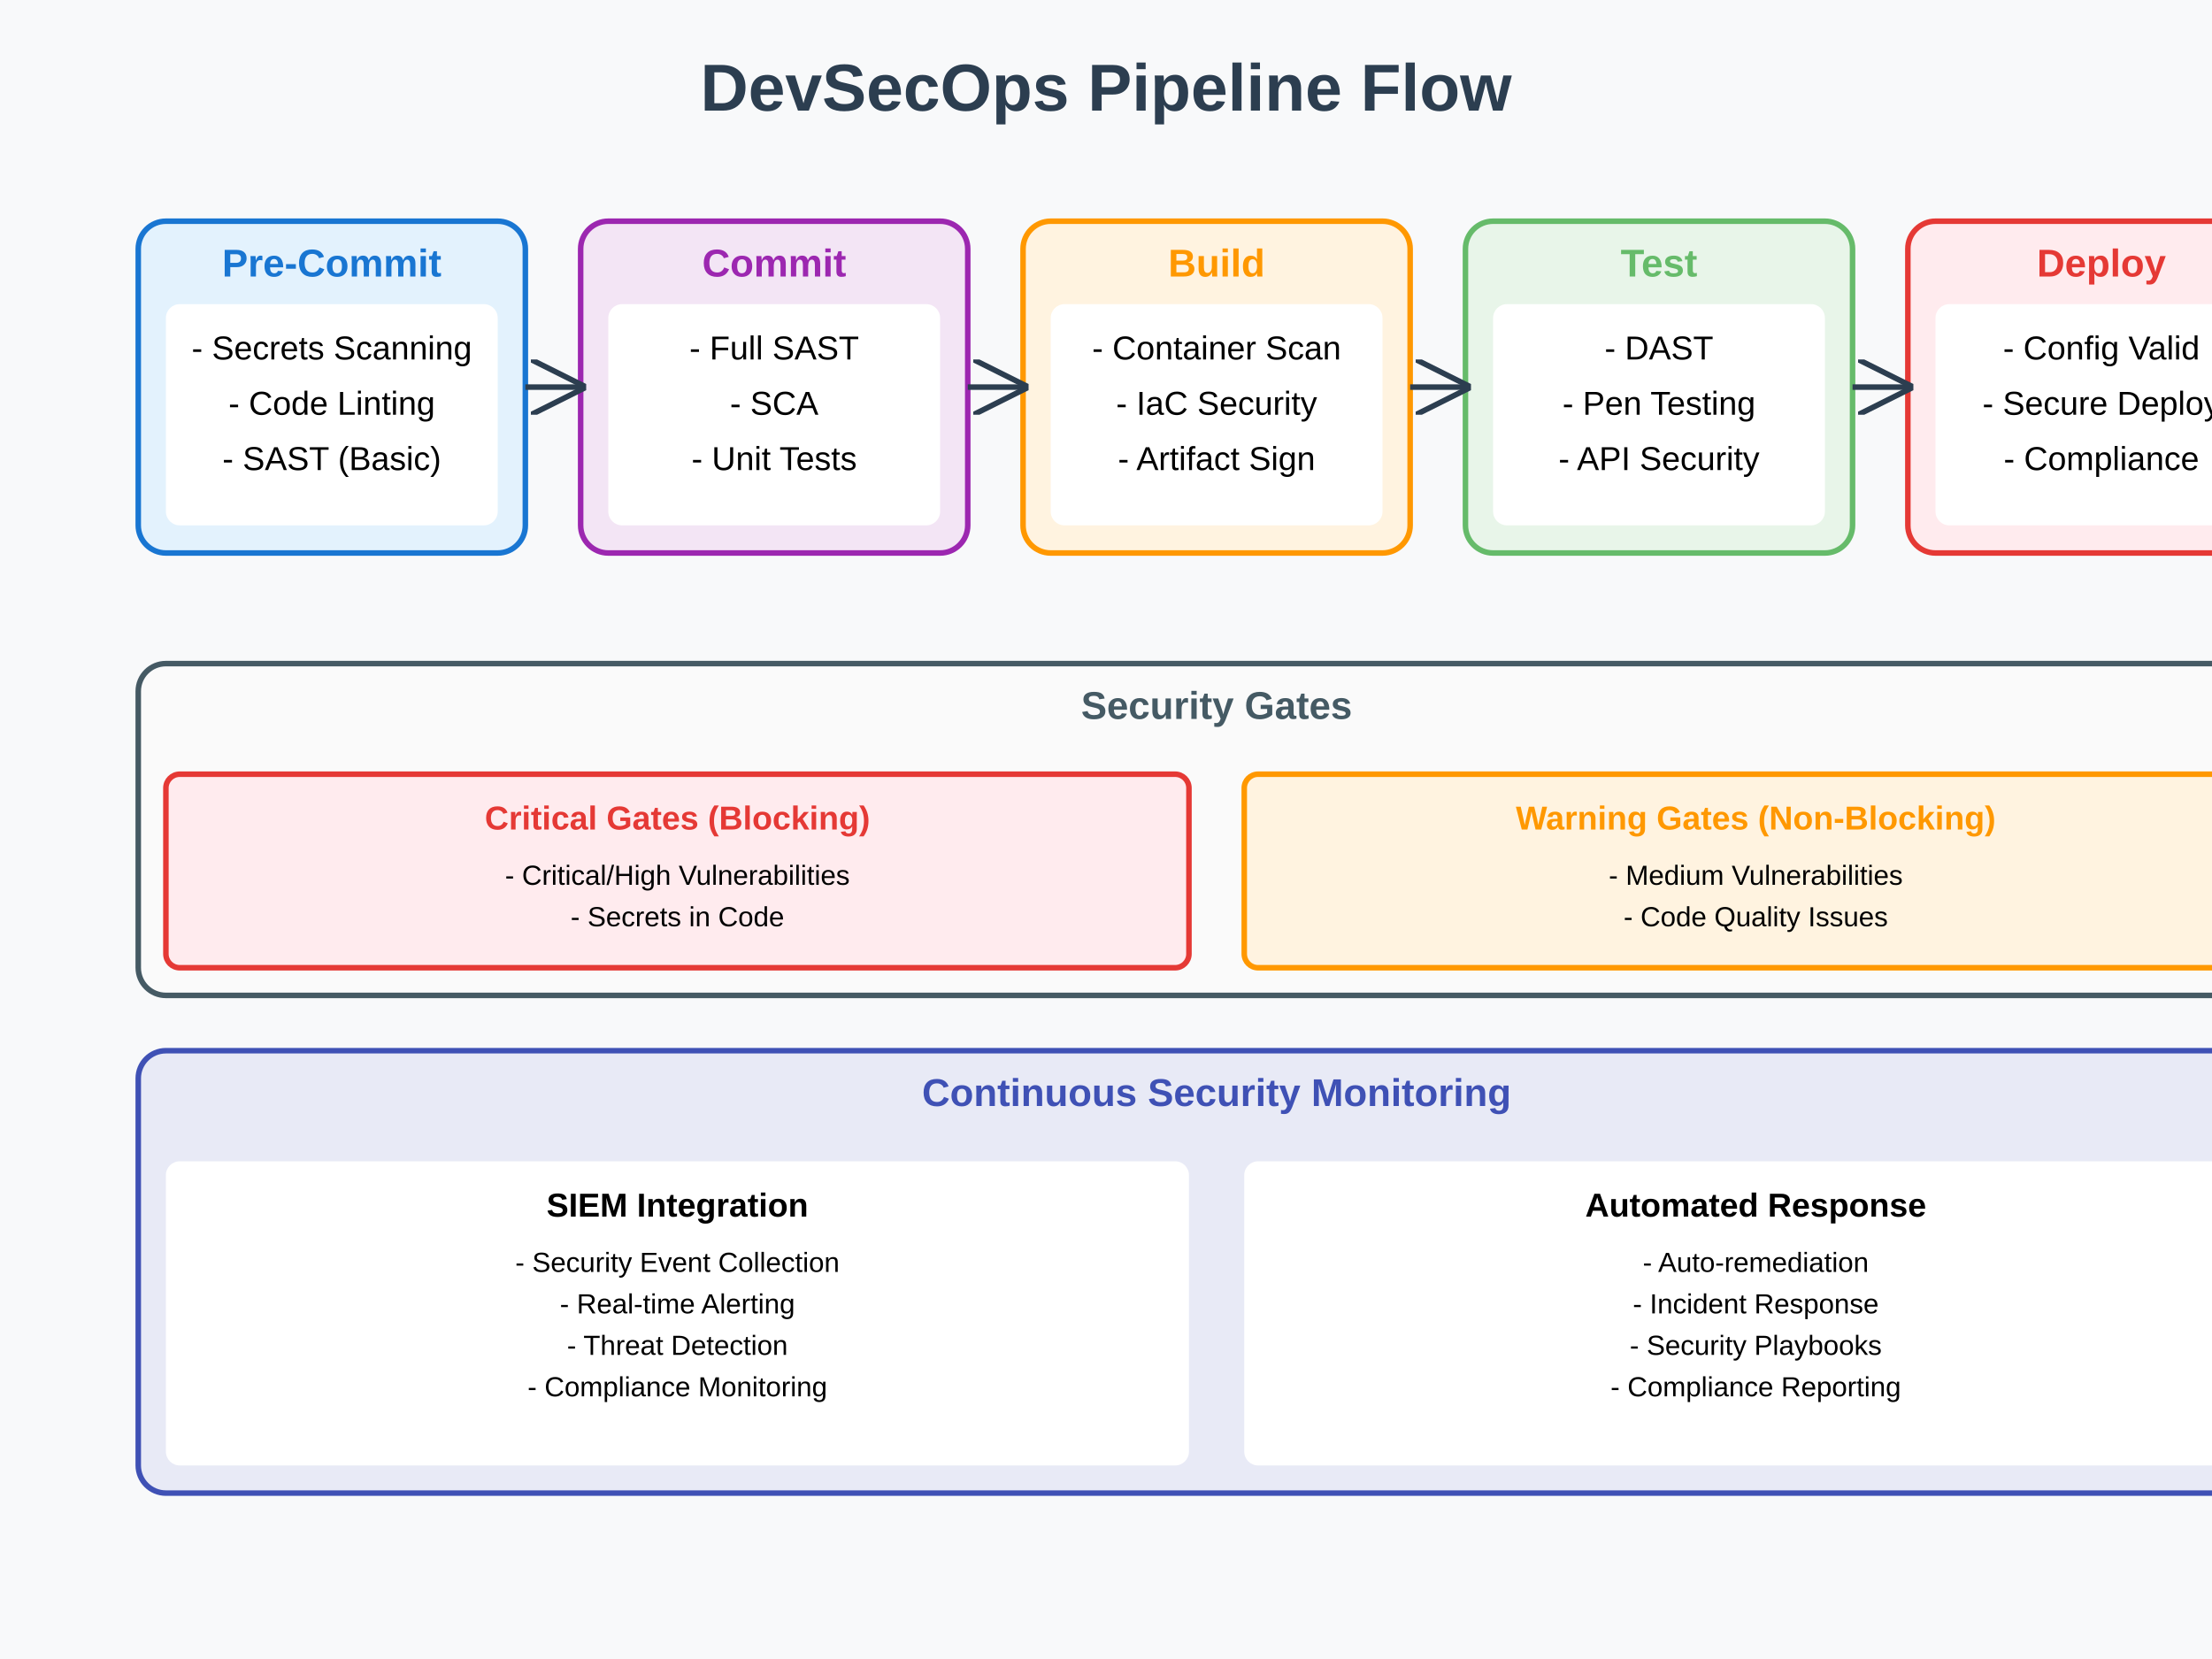
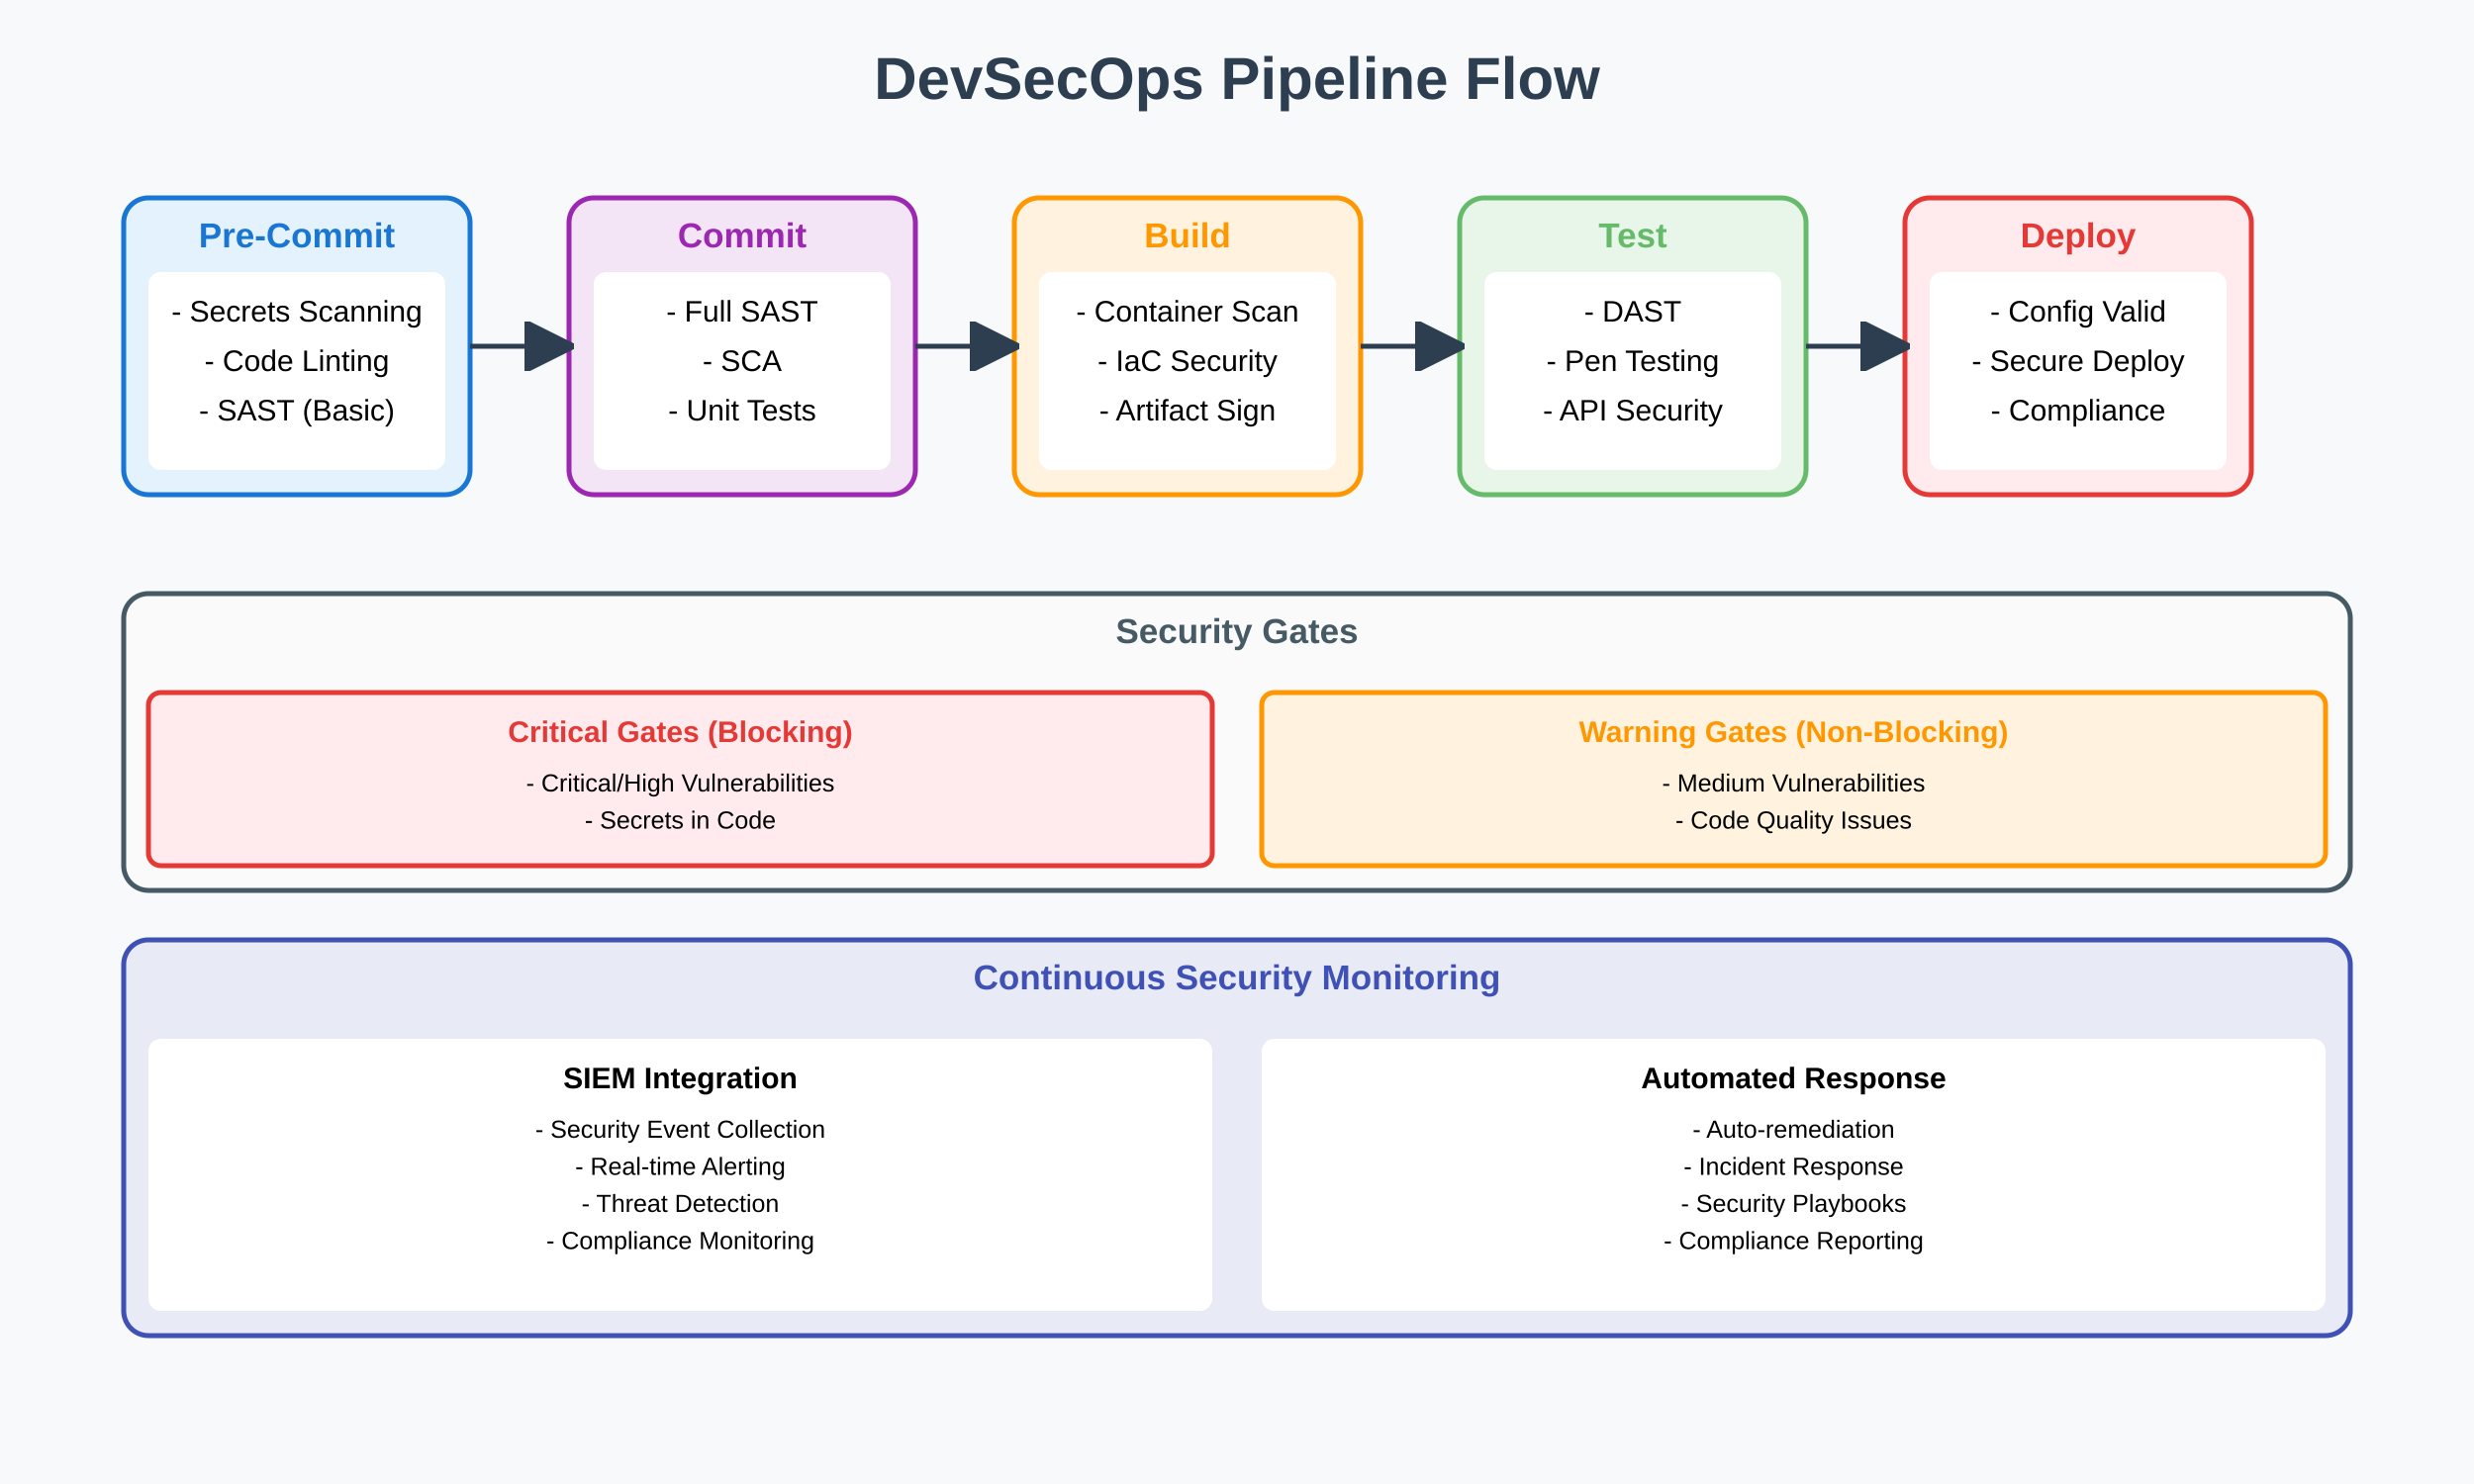
- <svg xmlns="http://www.w3.org/2000/svg" width="800" height="600" version="1.1">
-   <rect width="800" height="600" fill="#f8f9fa" />
-   <text x="400" y="40" text-anchor="middle" font-family="Arial" font-size="24" font-weight="bold" fill="#2c3e50">
+ <svg xmlns="http://www.w3.org/2000/svg" width="1000" height="600" version="1.1">
+   <rect width="1000" height="600" fill="#f8f9fa" />
+   <text x="500" y="40" text-anchor="middle" font-family="Arial" font-size="24" font-weight="bold" fill="#2c3e50">
        DevSecOps Pipeline Flow
    </text>
  <rect x="50" y="80" width="140" height="120" rx="10" fill="#e3f2fd" stroke="#1976d2" stroke-width="2" />
  <text x="120" y="100" text-anchor="middle" font-family="Arial" font-size="14" font-weight="bold" fill="#1976d2">Pre-Commit</text>
  <rect x="60" y="110" width="120" height="80" rx="5" fill="#fff" />
  <text x="120" y="130" text-anchor="middle" font-family="Arial" font-size="12">- Secrets Scanning</text>
  <text x="120" y="150" text-anchor="middle" font-family="Arial" font-size="12">- Code Linting</text>
  <text x="120" y="170" text-anchor="middle" font-family="Arial" font-size="12">- SAST (Basic)</text>
-   <rect x="210" y="80" width="140" height="120" rx="10" fill="#f3e5f5" stroke="#9c27b0" stroke-width="2" />
-   <text x="280" y="100" text-anchor="middle" font-family="Arial" font-size="14" font-weight="bold" fill="#9c27b0">Commit</text>
-   <rect x="220" y="110" width="120" height="80" rx="5" fill="#fff" />
-   <text x="280" y="130" text-anchor="middle" font-family="Arial" font-size="12">- Full SAST</text>
-   <text x="280" y="150" text-anchor="middle" font-family="Arial" font-size="12">- SCA</text>
-   <text x="280" y="170" text-anchor="middle" font-family="Arial" font-size="12">- Unit Tests</text>
-   <rect x="370" y="80" width="140" height="120" rx="10" fill="#fff3e0" stroke="#ff9800" stroke-width="2" />
-   <text x="440" y="100" text-anchor="middle" font-family="Arial" font-size="14" font-weight="bold" fill="#ff9800">Build</text>
-   <rect x="380" y="110" width="120" height="80" rx="5" fill="#fff" />
-   <text x="440" y="130" text-anchor="middle" font-family="Arial" font-size="12">- Container Scan</text>
-   <text x="440" y="150" text-anchor="middle" font-family="Arial" font-size="12">- IaC Security</text>
-   <text x="440" y="170" text-anchor="middle" font-family="Arial" font-size="12">- Artifact Sign</text>
-   <rect x="530" y="80" width="140" height="120" rx="10" fill="#e8f5e9" stroke="#66bb6a" stroke-width="2" />
-   <text x="600" y="100" text-anchor="middle" font-family="Arial" font-size="14" font-weight="bold" fill="#66bb6a">Test</text>
-   <rect x="540" y="110" width="120" height="80" rx="5" fill="#fff" />
-   <text x="600" y="130" text-anchor="middle" font-family="Arial" font-size="12">- DAST</text>
-   <text x="600" y="150" text-anchor="middle" font-family="Arial" font-size="12">- Pen Testing</text>
-   <text x="600" y="170" text-anchor="middle" font-family="Arial" font-size="12">- API Security</text>
-   <rect x="690" y="80" width="140" height="120" rx="10" fill="#ffebee" stroke="#e53935" stroke-width="2" />
-   <text x="760" y="100" text-anchor="middle" font-family="Arial" font-size="14" font-weight="bold" fill="#e53935">Deploy</text>
-   <rect x="700" y="110" width="120" height="80" rx="5" fill="#fff" />
-   <text x="760" y="130" text-anchor="middle" font-family="Arial" font-size="12">- Config Valid</text>
-   <text x="760" y="150" text-anchor="middle" font-family="Arial" font-size="12">- Secure Deploy</text>
-   <text x="760" y="170" text-anchor="middle" font-family="Arial" font-size="12">- Compliance</text>
-   <rect x="50" y="240" width="780" height="120" rx="10" fill="#fafafa" stroke="#455a64" stroke-width="2" />
-   <text x="440" y="260" text-anchor="middle" font-family="Arial" font-size="14" font-weight="bold" fill="#455a64">Security Gates</text>
-   <rect x="60" y="280" width="370" height="70" rx="5" fill="#ffebee" stroke="#e53935" stroke-width="2" />
-   <text x="245" y="300" text-anchor="middle" font-family="Arial" font-size="12" font-weight="bold" fill="#e53935">Critical Gates (Blocking)</text>
-   <text x="245" y="320" text-anchor="middle" font-family="Arial" font-size="10">- Critical/High Vulnerabilities</text>
-   <text x="245" y="335" text-anchor="middle" font-family="Arial" font-size="10">- Secrets in Code</text>
-   <rect x="450" y="280" width="370" height="70" rx="5" fill="#fff3e0" stroke="#ff9800" stroke-width="2" />
-   <text x="635" y="300" text-anchor="middle" font-family="Arial" font-size="12" font-weight="bold" fill="#ff9800">Warning Gates (Non-Blocking)</text>
-   <text x="635" y="320" text-anchor="middle" font-family="Arial" font-size="10">- Medium Vulnerabilities</text>
-   <text x="635" y="335" text-anchor="middle" font-family="Arial" font-size="10">- Code Quality Issues</text>
-   <rect x="50" y="380" width="780" height="160" rx="10" fill="#e8eaf6" stroke="#3f51b5" stroke-width="2" />
-   <text x="440" y="400" text-anchor="middle" font-family="Arial" font-size="14" font-weight="bold" fill="#3f51b5">Continuous Security Monitoring</text>
-   <rect x="60" y="420" width="370" height="110" rx="5" fill="#fff" />
-   <text x="245" y="440" text-anchor="middle" font-family="Arial" font-size="12" font-weight="bold">SIEM Integration</text>
-   <text x="245" y="460" text-anchor="middle" font-family="Arial" font-size="10">- Security Event Collection</text>
-   <text x="245" y="475" text-anchor="middle" font-family="Arial" font-size="10">- Real-time Alerting</text>
-   <text x="245" y="490" text-anchor="middle" font-family="Arial" font-size="10">- Threat Detection</text>
-   <text x="245" y="505" text-anchor="middle" font-family="Arial" font-size="10">- Compliance Monitoring</text>
-   <rect x="450" y="420" width="370" height="110" rx="5" fill="#fff" />
-   <text x="635" y="440" text-anchor="middle" font-family="Arial" font-size="12" font-weight="bold">Automated Response</text>
-   <text x="635" y="460" text-anchor="middle" font-family="Arial" font-size="10">- Auto-remediation</text>
-   <text x="635" y="475" text-anchor="middle" font-family="Arial" font-size="10">- Incident Response</text>
-   <text x="635" y="490" text-anchor="middle" font-family="Arial" font-size="10">- Security Playbooks</text>
-   <text x="635" y="505" text-anchor="middle" font-family="Arial" font-size="10">- Compliance Reporting</text>
-   <path d="M190 140 L210 140" stroke="#2c3e50" stroke-width="2" marker-end="url(#arrow)" />
-   <path d="M350 140 L370 140" stroke="#2c3e50" stroke-width="2" marker-end="url(#arrow)" />
-   <path d="M510 140 L530 140" stroke="#2c3e50" stroke-width="2" marker-end="url(#arrow)" />
-   <path d="M670 140 L690 140" stroke="#2c3e50" stroke-width="2" marker-end="url(#arrow)" />
+   <rect x="230" y="80" width="140" height="120" rx="10" fill="#f3e5f5" stroke="#9c27b0" stroke-width="2" />
+   <text x="300" y="100" text-anchor="middle" font-family="Arial" font-size="14" font-weight="bold" fill="#9c27b0">Commit</text>
+   <rect x="240" y="110" width="120" height="80" rx="5" fill="#fff" />
+   <text x="300" y="130" text-anchor="middle" font-family="Arial" font-size="12">- Full SAST</text>
+   <text x="300" y="150" text-anchor="middle" font-family="Arial" font-size="12">- SCA</text>
+   <text x="300" y="170" text-anchor="middle" font-family="Arial" font-size="12">- Unit Tests</text>
+   <rect x="410" y="80" width="140" height="120" rx="10" fill="#fff3e0" stroke="#ff9800" stroke-width="2" />
+   <text x="480" y="100" text-anchor="middle" font-family="Arial" font-size="14" font-weight="bold" fill="#ff9800">Build</text>
+   <rect x="420" y="110" width="120" height="80" rx="5" fill="#fff" />
+   <text x="480" y="130" text-anchor="middle" font-family="Arial" font-size="12">- Container Scan</text>
+   <text x="480" y="150" text-anchor="middle" font-family="Arial" font-size="12">- IaC Security</text>
+   <text x="480" y="170" text-anchor="middle" font-family="Arial" font-size="12">- Artifact Sign</text>
+   <rect x="590" y="80" width="140" height="120" rx="10" fill="#e8f5e9" stroke="#66bb6a" stroke-width="2" />
+   <text x="660" y="100" text-anchor="middle" font-family="Arial" font-size="14" font-weight="bold" fill="#66bb6a">Test</text>
+   <rect x="600" y="110" width="120" height="80" rx="5" fill="#fff" />
+   <text x="660" y="130" text-anchor="middle" font-family="Arial" font-size="12">- DAST</text>
+   <text x="660" y="150" text-anchor="middle" font-family="Arial" font-size="12">- Pen Testing</text>
+   <text x="660" y="170" text-anchor="middle" font-family="Arial" font-size="12">- API Security</text>
+   <rect x="770" y="80" width="140" height="120" rx="10" fill="#ffebee" stroke="#e53935" stroke-width="2" />
+   <text x="840" y="100" text-anchor="middle" font-family="Arial" font-size="14" font-weight="bold" fill="#e53935">Deploy</text>
+   <rect x="780" y="110" width="120" height="80" rx="5" fill="#fff" />
+   <text x="840" y="130" text-anchor="middle" font-family="Arial" font-size="12">- Config Valid</text>
+   <text x="840" y="150" text-anchor="middle" font-family="Arial" font-size="12">- Secure Deploy</text>
+   <text x="840" y="170" text-anchor="middle" font-family="Arial" font-size="12">- Compliance</text>
+   <rect x="50" y="240" width="900" height="120" rx="10" fill="#fafafa" stroke="#455a64" stroke-width="2" />
+   <text x="500" y="260" text-anchor="middle" font-family="Arial" font-size="14" font-weight="bold" fill="#455a64">Security Gates</text>
+   <rect x="60" y="280" width="430" height="70" rx="5" fill="#ffebee" stroke="#e53935" stroke-width="2" />
+   <text x="275" y="300" text-anchor="middle" font-family="Arial" font-size="12" font-weight="bold" fill="#e53935">Critical Gates (Blocking)</text>
+   <text x="275" y="320" text-anchor="middle" font-family="Arial" font-size="10">- Critical/High Vulnerabilities</text>
+   <text x="275" y="335" text-anchor="middle" font-family="Arial" font-size="10">- Secrets in Code</text>
+   <rect x="510" y="280" width="430" height="70" rx="5" fill="#fff3e0" stroke="#ff9800" stroke-width="2" />
+   <text x="725" y="300" text-anchor="middle" font-family="Arial" font-size="12" font-weight="bold" fill="#ff9800">Warning Gates (Non-Blocking)</text>
+   <text x="725" y="320" text-anchor="middle" font-family="Arial" font-size="10">- Medium Vulnerabilities</text>
+   <text x="725" y="335" text-anchor="middle" font-family="Arial" font-size="10">- Code Quality Issues</text>
+   <rect x="50" y="380" width="900" height="160" rx="10" fill="#e8eaf6" stroke="#3f51b5" stroke-width="2" />
+   <text x="500" y="400" text-anchor="middle" font-family="Arial" font-size="14" font-weight="bold" fill="#3f51b5">Continuous Security Monitoring</text>
+   <rect x="60" y="420" width="430" height="110" rx="5" fill="#fff" />
+   <text x="275" y="440" text-anchor="middle" font-family="Arial" font-size="12" font-weight="bold">SIEM Integration</text>
+   <text x="275" y="460" text-anchor="middle" font-family="Arial" font-size="10">- Security Event Collection</text>
+   <text x="275" y="475" text-anchor="middle" font-family="Arial" font-size="10">- Real-time Alerting</text>
+   <text x="275" y="490" text-anchor="middle" font-family="Arial" font-size="10">- Threat Detection</text>
+   <text x="275" y="505" text-anchor="middle" font-family="Arial" font-size="10">- Compliance Monitoring</text>
+   <rect x="510" y="420" width="430" height="110" rx="5" fill="#fff" />
+   <text x="725" y="440" text-anchor="middle" font-family="Arial" font-size="12" font-weight="bold">Automated Response</text>
+   <text x="725" y="460" text-anchor="middle" font-family="Arial" font-size="10">- Auto-remediation</text>
+   <text x="725" y="475" text-anchor="middle" font-family="Arial" font-size="10">- Incident Response</text>
+   <text x="725" y="490" text-anchor="middle" font-family="Arial" font-size="10">- Security Playbooks</text>
+   <text x="725" y="505" text-anchor="middle" font-family="Arial" font-size="10">- Compliance Reporting</text>
+   <path d="M190 140 L230 140" stroke="#2c3e50" stroke-width="2" marker-end="url(#arrow)" />
+   <path d="M370 140 L410 140" stroke="#2c3e50" stroke-width="2" marker-end="url(#arrow)" />
+   <path d="M550 140 L590 140" stroke="#2c3e50" stroke-width="2" marker-end="url(#arrow)" />
+   <path d="M730 140 L770 140" stroke="#2c3e50" stroke-width="2" marker-end="url(#arrow)" />
  <defs>
    <marker id="arrow" markerWidth="10" markerHeight="10" refX="9" refY="5" orient="auto">
-       <path d="M0,0 L10,5 L0,10" fill="none" stroke="#2c3e50" />
+       <path d="M0,0 L10,5 L0,10" fill="#2c3e50" stroke="#2c3e50" />
    </marker>
  </defs>
</svg>
